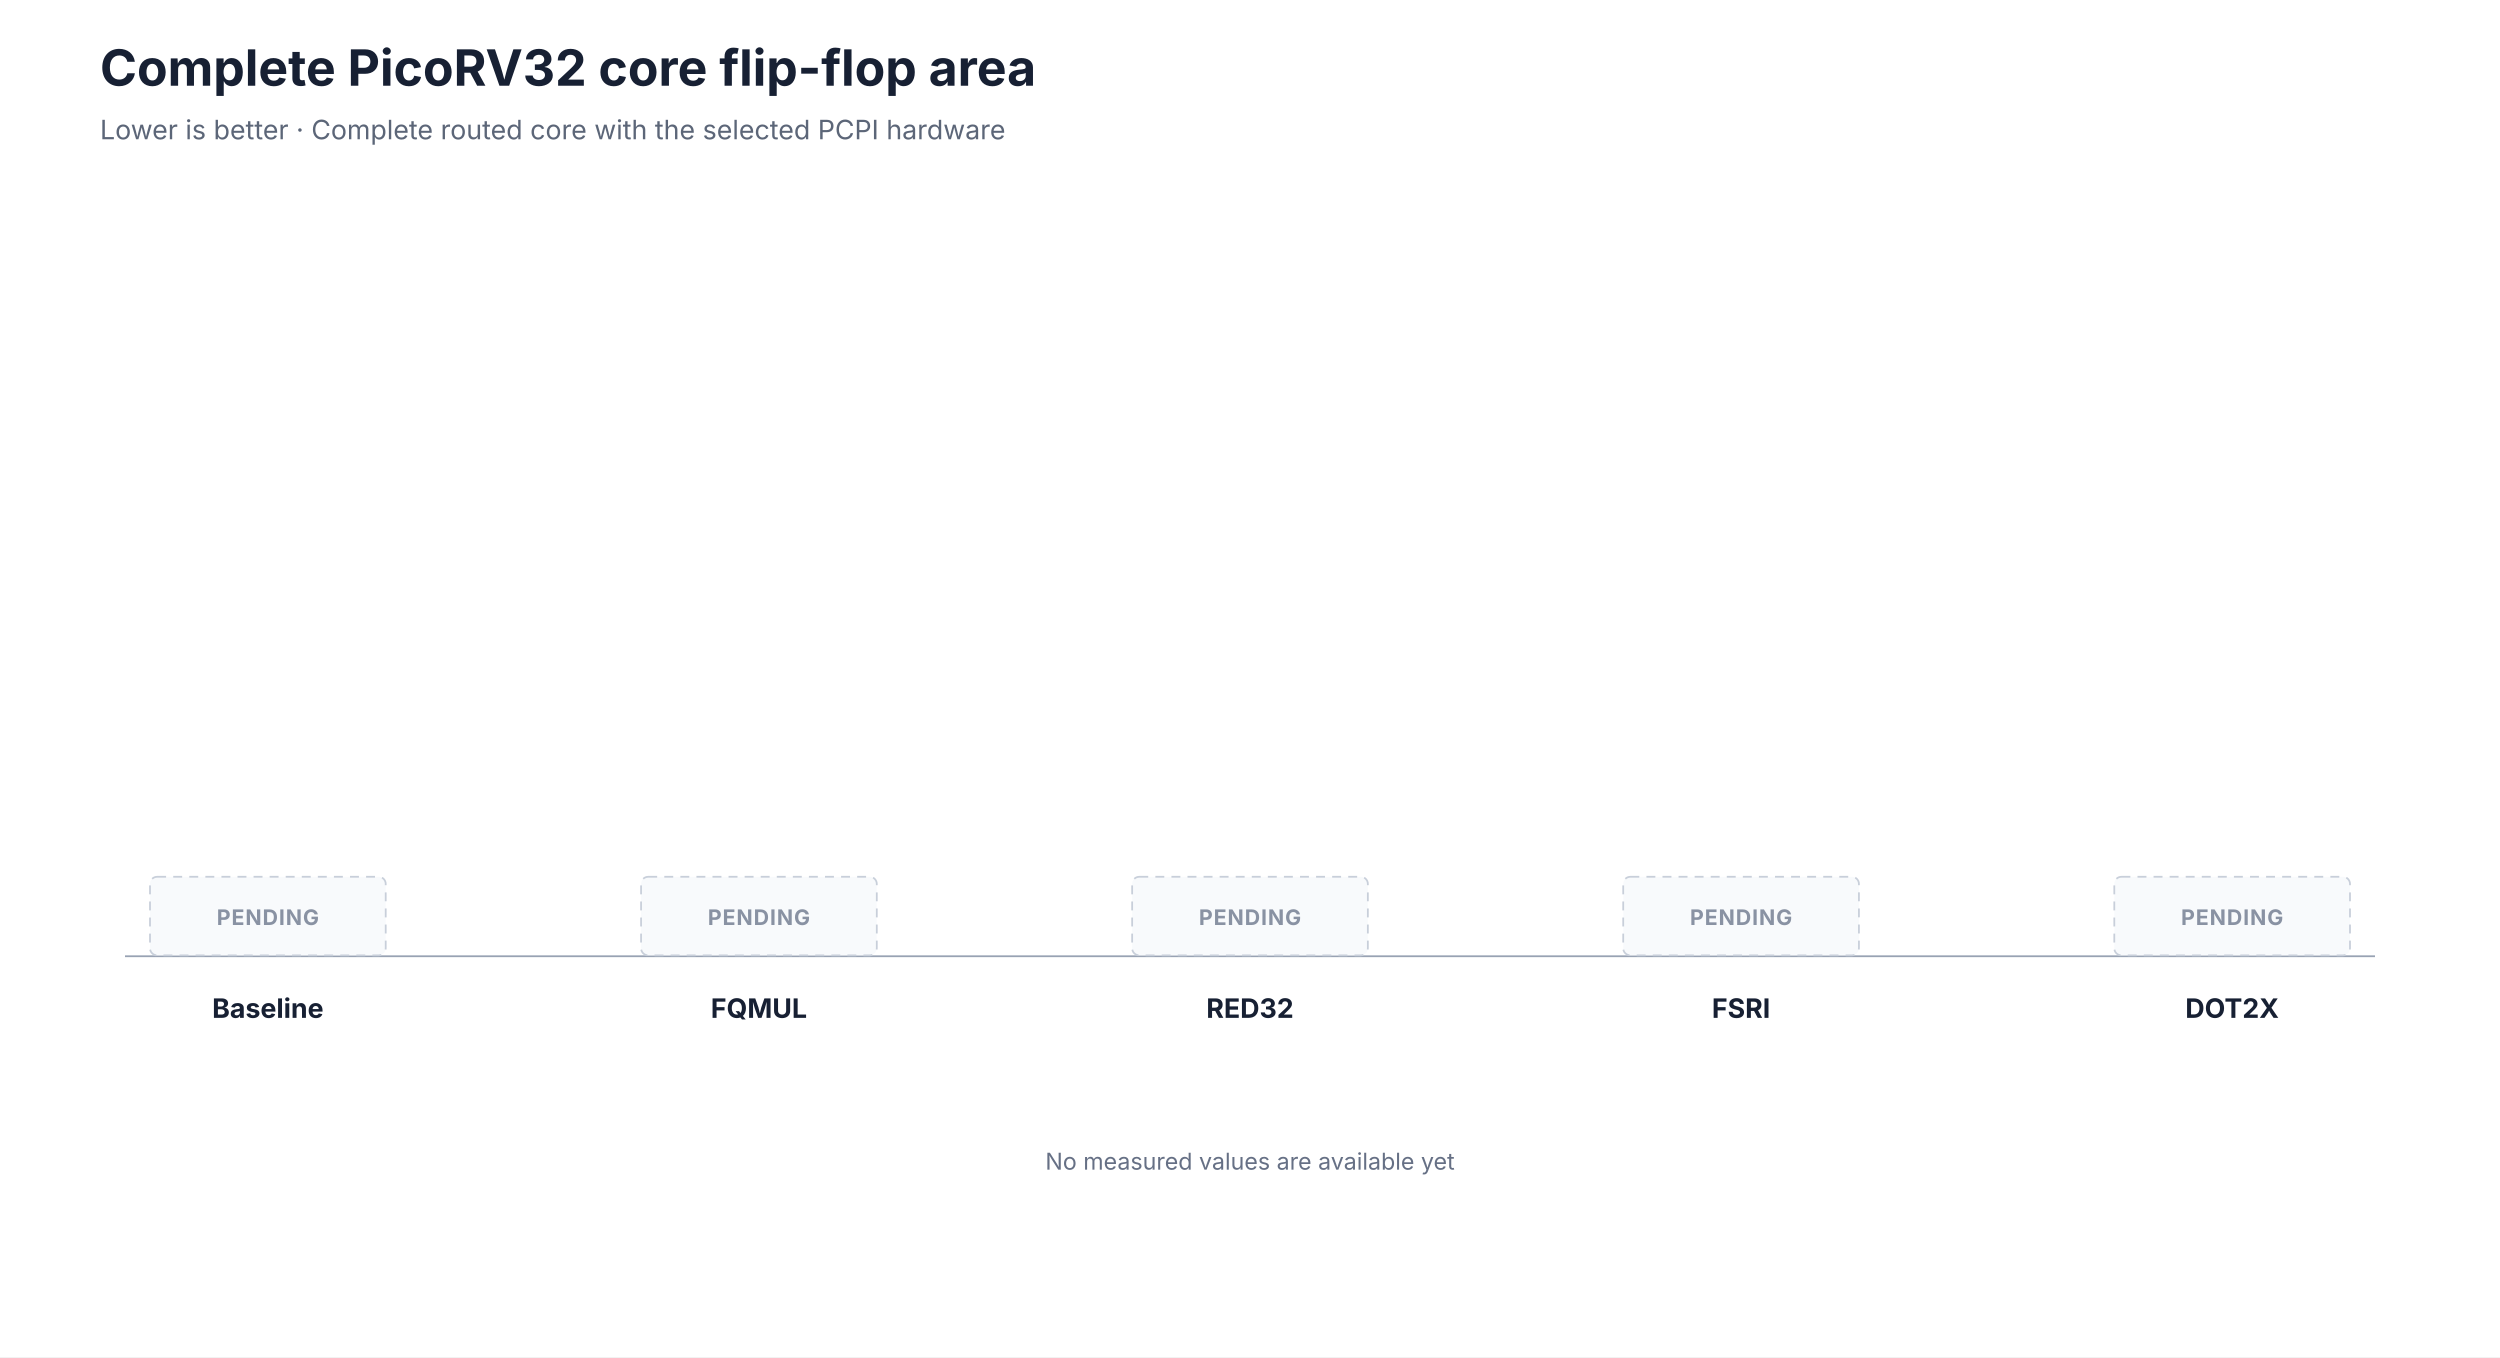
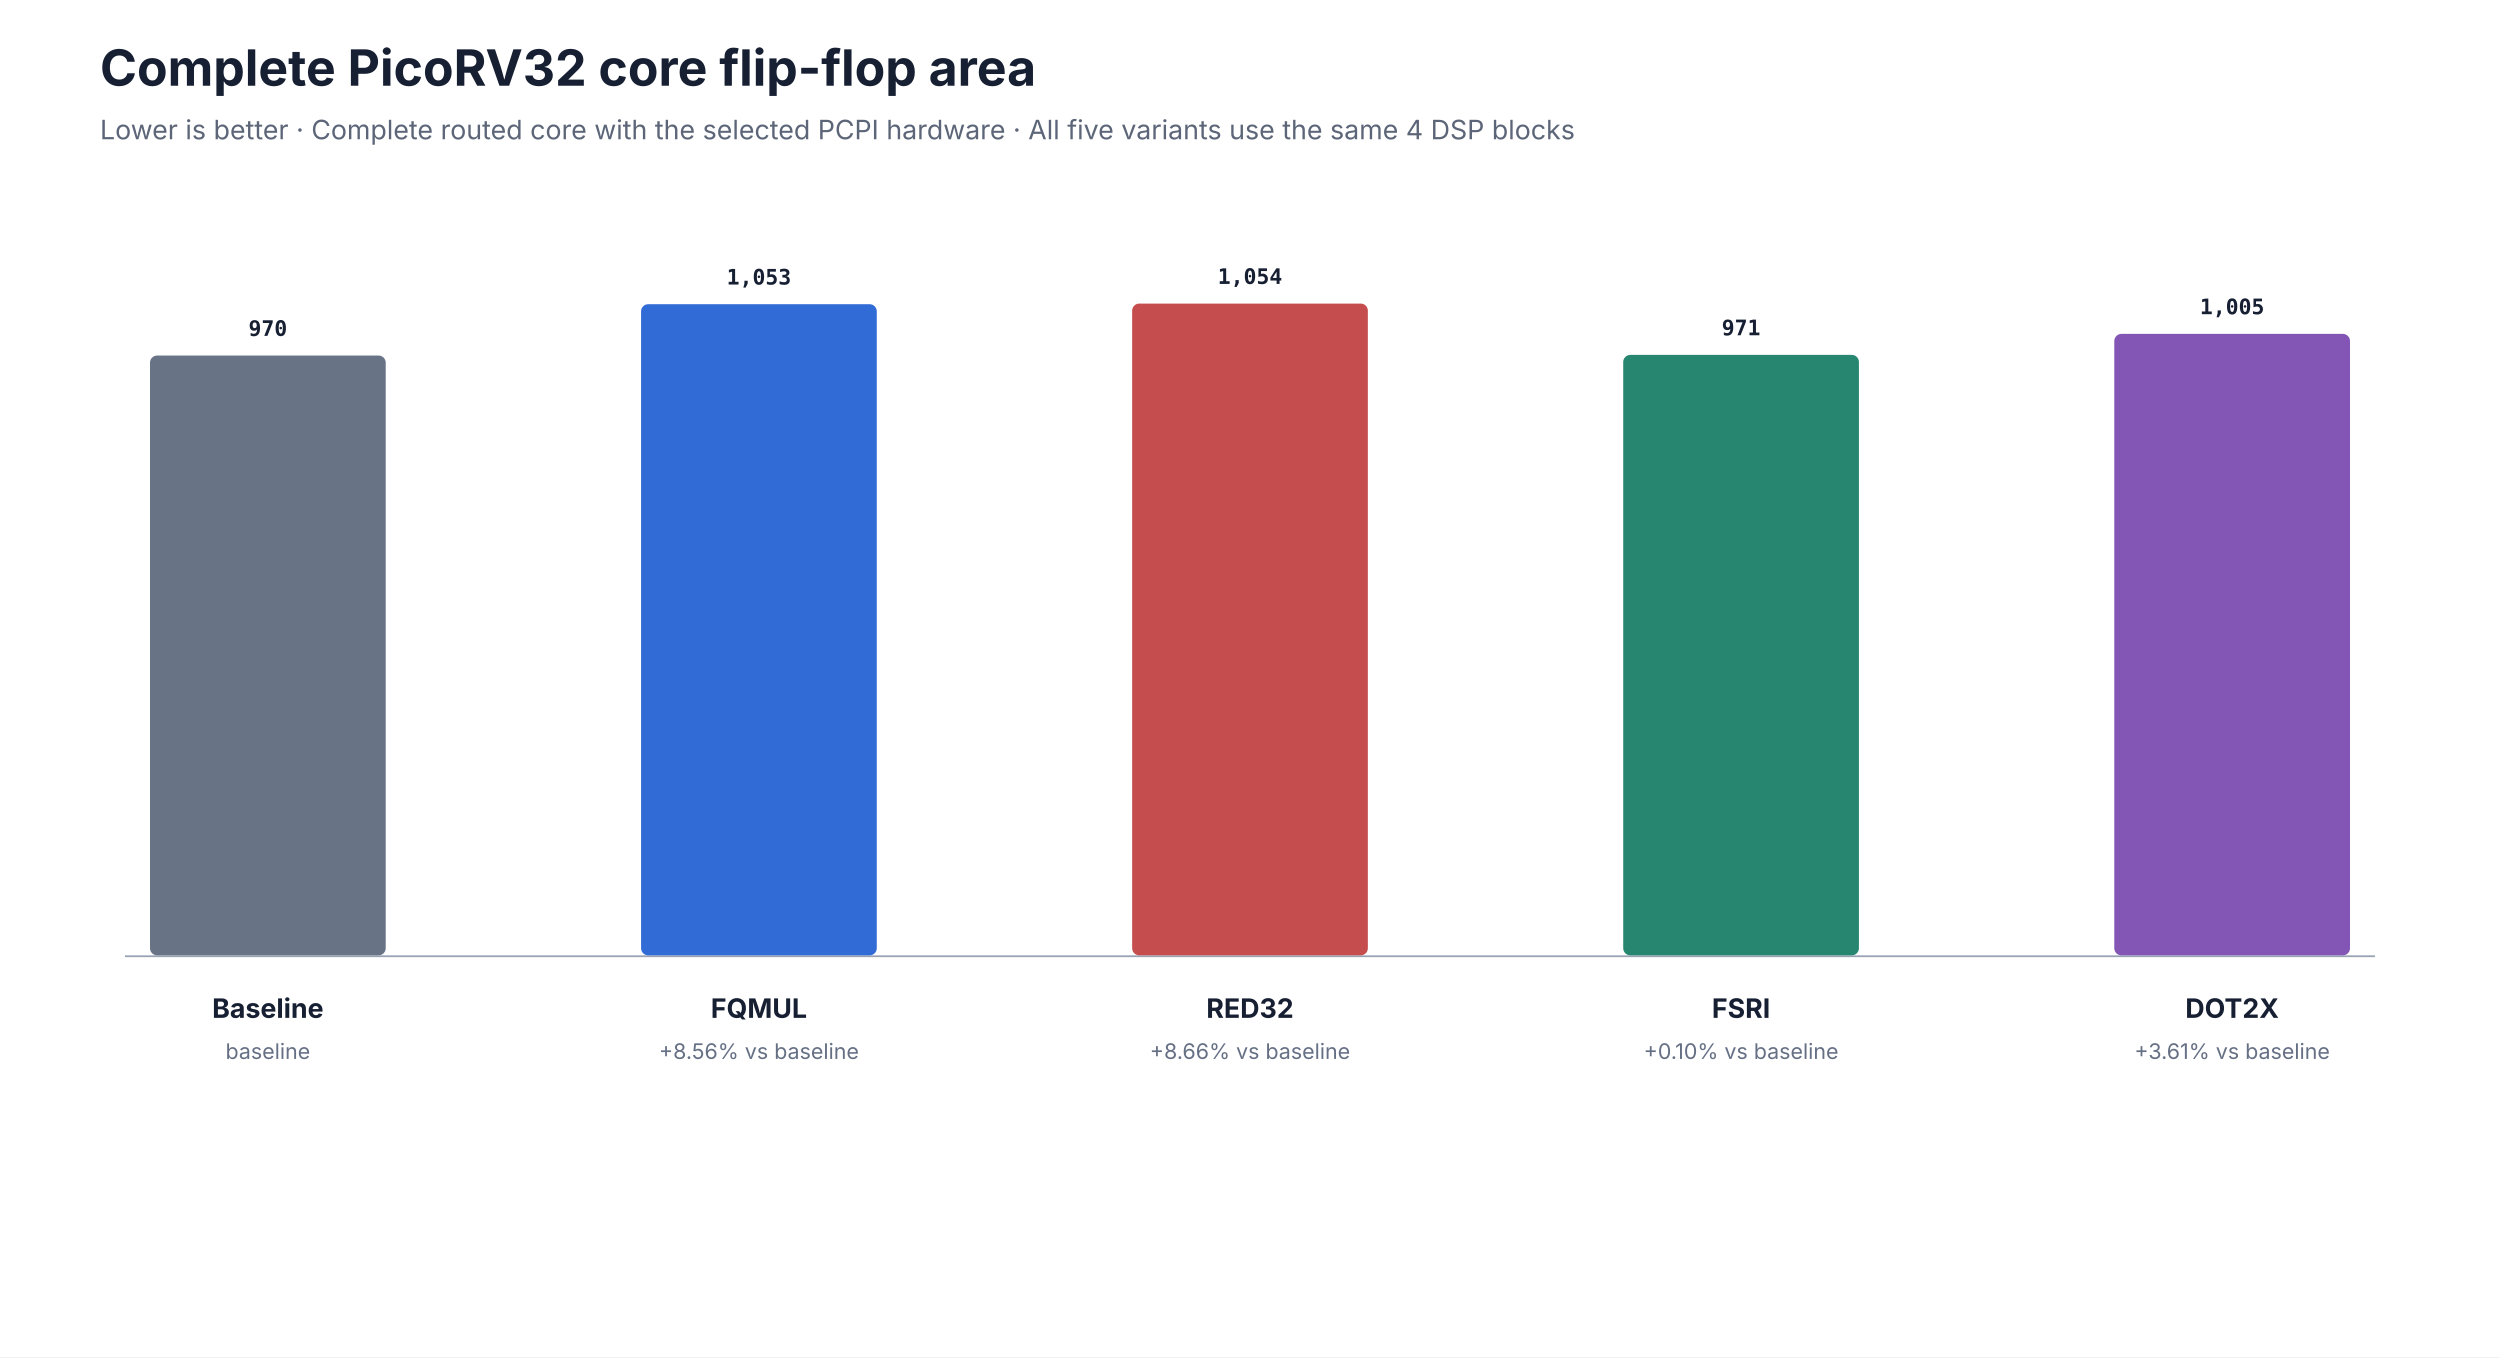
<svg xmlns="http://www.w3.org/2000/svg" width="1400" height="760" viewBox="0 0 1400 760" role="img" aria-labelledby="title desc">
  <rect width="1400" height="760" fill="white" />
  <style>text{font-family:system-ui,-apple-system,BlinkMacSystemFont,"Segoe UI",sans-serif;fill:#172033}.title{font-size:28px;font-weight:700}.subtitle{font-size:15px;fill:#5c6678}.variant{font-size:15px;font-weight:650}.group{font-size:17px;font-weight:650}.value{font-family:ui-monospace,"SFMono-Regular",Consolas,monospace;font-size:12px;font-weight:650}.change{font-size:12px;fill:#667085}.pending{font-size:12px;font-weight:650;fill:#8992a3;letter-spacing:.04em}.note{font-size:13px;fill:#667085}</style>
  <text x="56" y="48" class="title">Complete PicoRV32 core flip-flop area</text>
-   <text x="56" y="78" class="subtitle">Lower is better · Complete routed core with the selected PCPI hardware</text>
+   <text x="56" y="78" class="subtitle">Lower is better · Complete routed core with the selected PCPI hardware · All five variants use the same 4 DSP blocks</text>
  <path d="M70 535.5H1330" stroke="#98a2b3" stroke-width="1" />
-   <rect x="84.00" y="491" width="132.00" height="44" rx="4" fill="#f8fafc" stroke="#c8cfda" stroke-dasharray="5 4" />
-   <text x="150.00" y="518" text-anchor="middle" class="pending">PENDING</text>
+   <rect x="84.00" y="199.09" width="132" height="335.91" rx="4" fill="#687386" />
+   <text x="150" y="188.09" text-anchor="middle" class="value">970</text>
  <text x="150" y="570" text-anchor="middle" class="variant">Baseline</text>
-   <rect x="359.00" y="491" width="132.00" height="44" rx="4" fill="#f8fafc" stroke="#c8cfda" stroke-dasharray="5 4" />
-   <text x="425.00" y="518" text-anchor="middle" class="pending">PENDING</text>
+   <text x="150" y="593" text-anchor="middle" class="change">baseline</text>
+   <rect x="359.00" y="170.35" width="132" height="364.65" rx="4" fill="#316bd6" />
+   <text x="425" y="159.35" text-anchor="middle" class="value">1,053</text>
  <text x="425" y="570" text-anchor="middle" class="variant">FQMUL</text>
-   <rect x="634.00" y="491" width="132.00" height="44" rx="4" fill="#f8fafc" stroke="#c8cfda" stroke-dasharray="5 4" />
-   <text x="700.00" y="518" text-anchor="middle" class="pending">PENDING</text>
+   <text x="425" y="593" text-anchor="middle" class="change">+8.56% vs baseline</text>
+   <rect x="634.00" y="170.00" width="132" height="365.00" rx="4" fill="#c64d4d" />
+   <text x="700" y="159.00" text-anchor="middle" class="value">1,054</text>
  <text x="700" y="570" text-anchor="middle" class="variant">RED32</text>
-   <rect x="909.00" y="491" width="132.00" height="44" rx="4" fill="#f8fafc" stroke="#c8cfda" stroke-dasharray="5 4" />
-   <text x="975.00" y="518" text-anchor="middle" class="pending">PENDING</text>
+   <text x="700" y="593" text-anchor="middle" class="change">+8.66% vs baseline</text>
+   <rect x="909.00" y="198.74" width="132" height="336.26" rx="4" fill="#27866f" />
+   <text x="975" y="187.74" text-anchor="middle" class="value">971</text>
  <text x="975" y="570" text-anchor="middle" class="variant">FSRI</text>
-   <rect x="1184.00" y="491" width="132.00" height="44" rx="4" fill="#f8fafc" stroke="#c8cfda" stroke-dasharray="5 4" />
-   <text x="1250.00" y="518" text-anchor="middle" class="pending">PENDING</text>
+   <text x="975" y="593" text-anchor="middle" class="change">+0.10% vs baseline</text>
+   <rect x="1184.00" y="186.97" width="132" height="348.03" rx="4" fill="#8356b6" />
+   <text x="1250" y="175.97" text-anchor="middle" class="value">1,005</text>
  <text x="1250" y="570" text-anchor="middle" class="variant">DOT2X</text>
-   <text x="700" y="655" text-anchor="middle" class="note">No measured values are available yet</text>
+   <text x="1250" y="593" text-anchor="middle" class="change">+3.61% vs baseline</text>
</svg>
